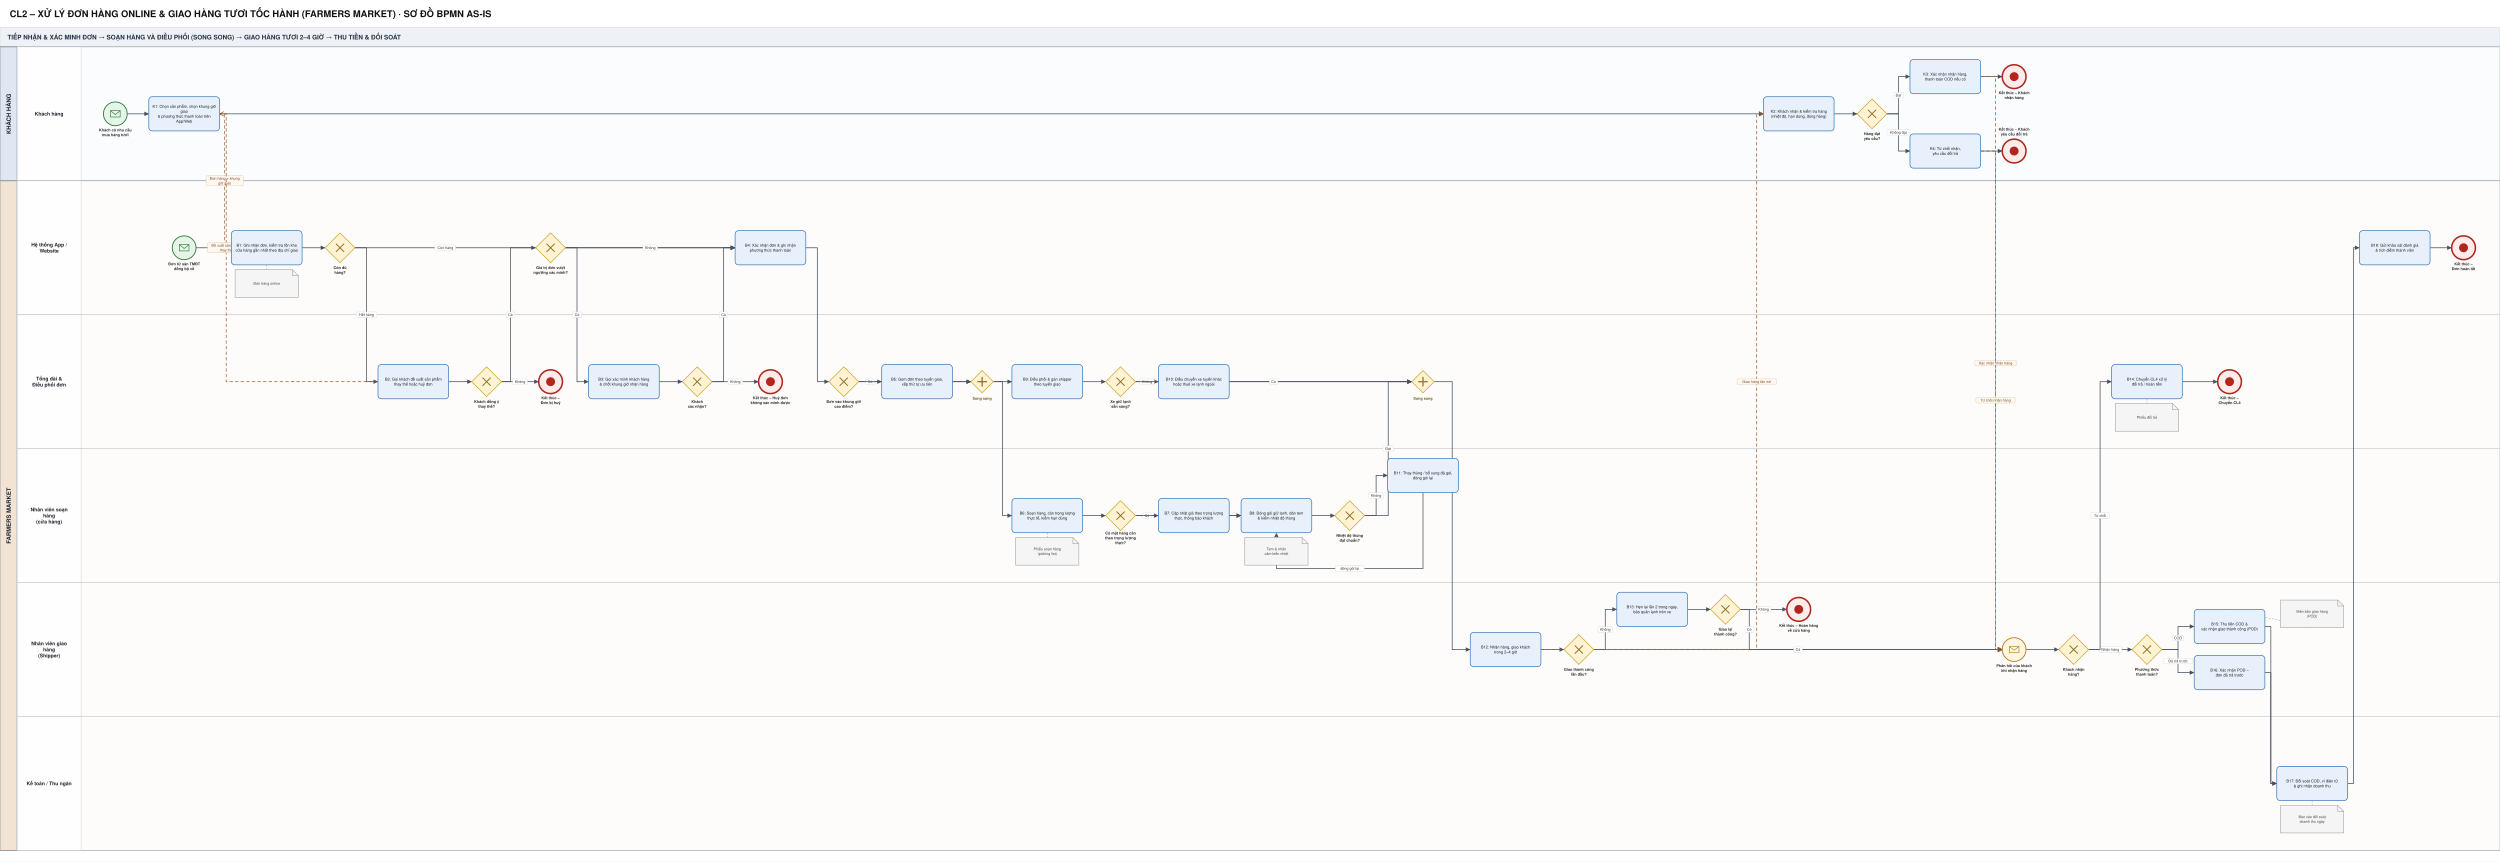
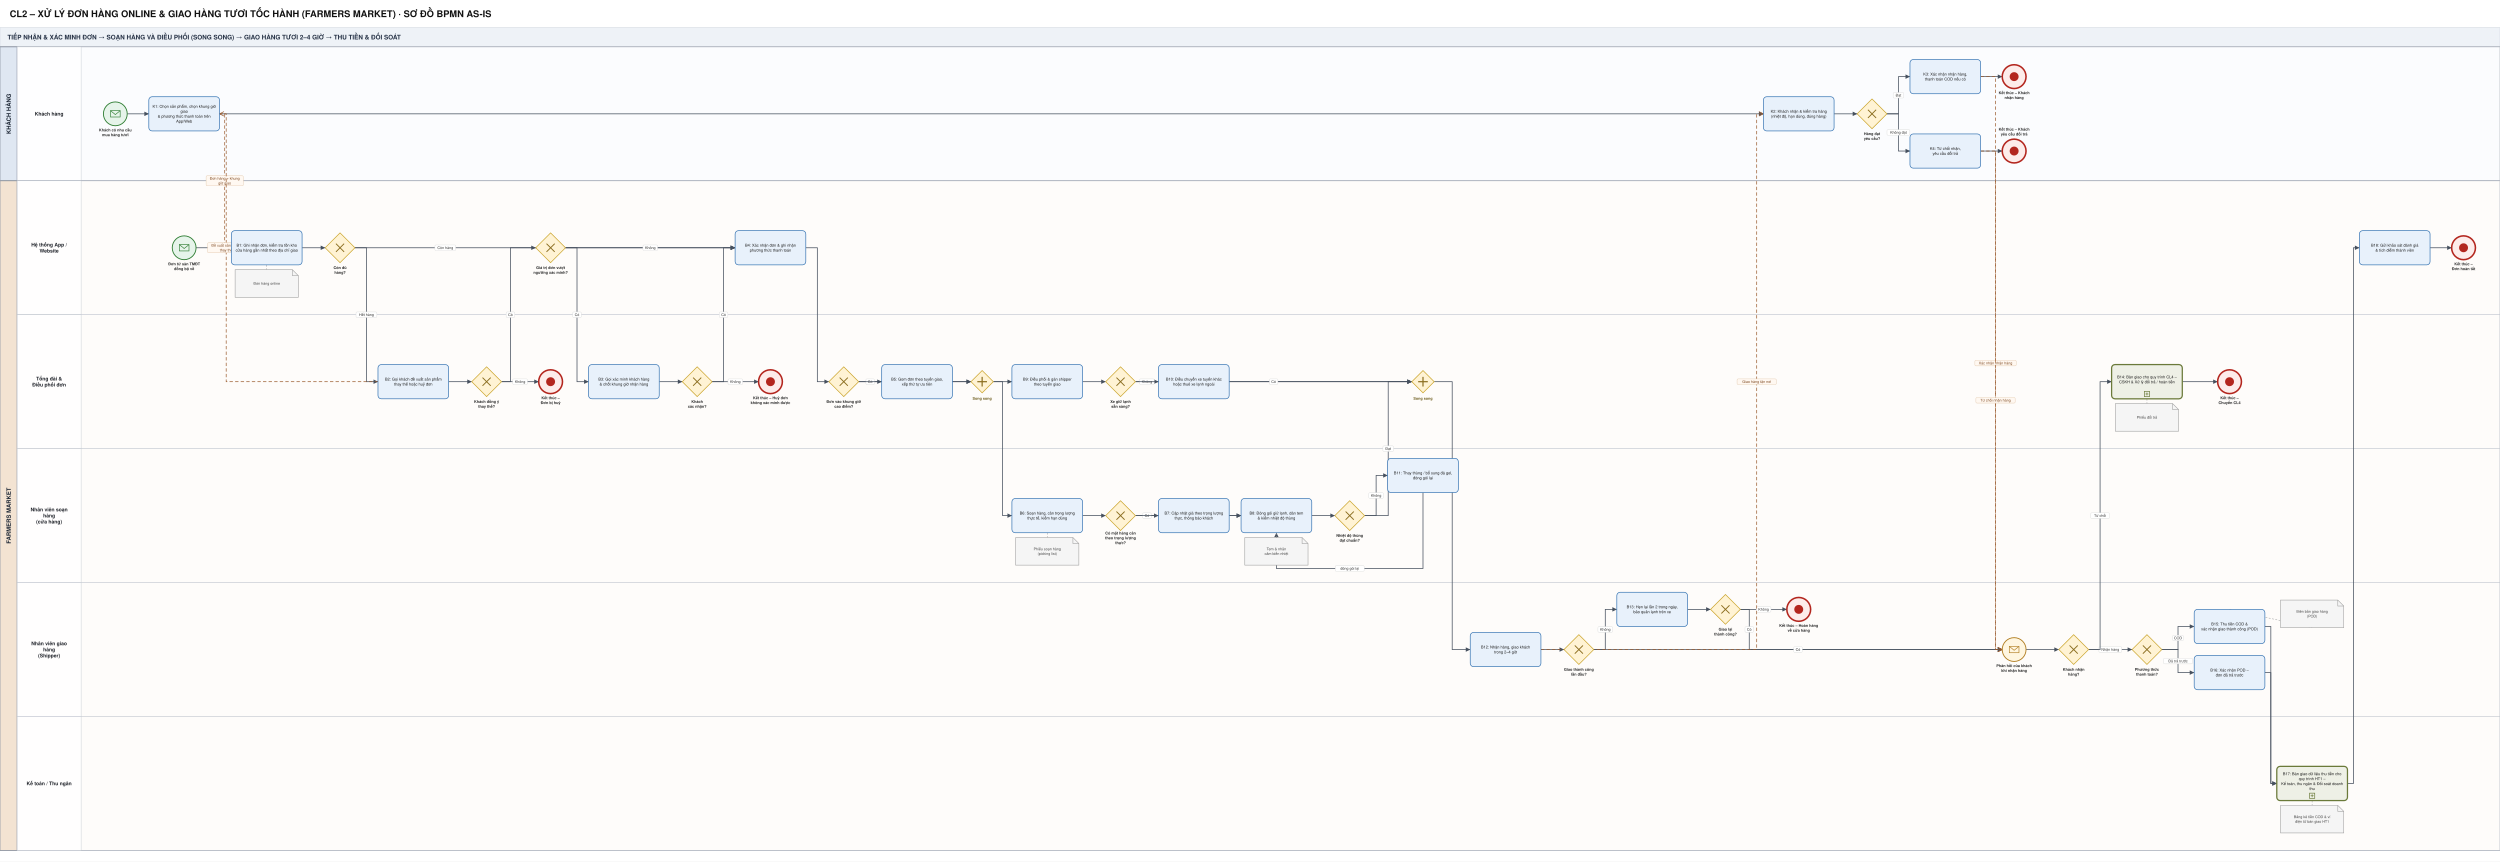
<svg xmlns="http://www.w3.org/2000/svg" width="6720" height="2316" viewBox="0 0 6720 2316" font-family="Helvetica, Arial, sans-serif">
  <rect width="6720" height="2316" fill="#ffffff" />
  <text x="26" y="46" font-size="25" font-weight="bold" fill="#111">CL2 – XỬ LÝ ĐƠN HÀNG ONLINE &amp; GIAO HÀNG TƯƠI TỐC HÀNH (FARMERS MARKET) · SƠ ĐỒ BPMN AS-IS</text>
  <rect x="0" y="74.0" width="6720" height="52" fill="#eef2f7" stroke="#c3c9d2" />
  <text x="20" y="106.0" font-size="17" font-weight="bold" fill="#243044">TIẾP NHẬN &amp; XÁC MINH ĐƠN → SOẠN HÀNG VÀ ĐIỀU PHỐI (SONG SONG) → GIAO HÀNG TƯƠI 2–4 GIỜ → THU TIỀN &amp; ĐỐI SOÁT</text>
  <rect x="0" y="126.0" width="6720" height="360.0" fill="#f7f9fc" stroke="#8b93a1" stroke-width="2" />
  <rect x="0" y="126.0" width="46" height="360.0" fill="#dfe7f2" stroke="#8b93a1" stroke-width="2" />
  <text transform="translate(29.0,306.0) rotate(-90)" font-size="16" font-weight="bold" text-anchor="middle" fill="#1d2735">KHÁCH HÀNG</text>
  <rect x="46" y="126.0" width="6674" height="360" fill="#ffffff" fill-opacity="0.55" stroke="#b9c0ca" />
  <rect x="46" y="126.0" width="172" height="360" fill="#ffffff" fill-opacity="0.8" stroke="#b9c0ca" />
  <text x="132.0" y="310.7" font-size="13.5" text-anchor="middle" fill="#20232a" font-weight="bold">Khách hàng</text>
  <rect x="0" y="486.0" width="6720" height="1800.0" fill="#fdf8f3" stroke="#8b93a1" stroke-width="2" />
  <rect x="0" y="486.0" width="46" height="1800.0" fill="#f3e3d2" stroke="#8b93a1" stroke-width="2" />
  <text transform="translate(29.0,1386.0) rotate(-90)" font-size="16" font-weight="bold" text-anchor="middle" fill="#1d2735">FARMERS MARKET</text>
  <rect x="46" y="486.0" width="6674" height="360" fill="#ffffff" fill-opacity="0.55" stroke="#b9c0ca" />
  <rect x="46" y="486.0" width="172" height="360" fill="#ffffff" fill-opacity="0.8" stroke="#b9c0ca" />
  <text x="132.0" y="662.6" font-size="13.5" text-anchor="middle" fill="#20232a" font-weight="bold">Hệ thống App /</text>
  <text x="132.0" y="678.9" font-size="13.5" text-anchor="middle" fill="#20232a" font-weight="bold">Website</text>
  <rect x="46" y="846.0" width="6674" height="360" fill="#ffffff" fill-opacity="0.55" stroke="#b9c0ca" />
  <rect x="46" y="846.0" width="172" height="360" fill="#ffffff" fill-opacity="0.8" stroke="#b9c0ca" />
  <text x="132.0" y="1022.6" font-size="13.5" text-anchor="middle" fill="#20232a" font-weight="bold">Tổng đài &amp;</text>
  <text x="132.0" y="1038.9" font-size="13.5" text-anchor="middle" fill="#20232a" font-weight="bold">Điều phối đơn</text>
  <rect x="46" y="1206.0" width="6674" height="360" fill="#ffffff" fill-opacity="0.55" stroke="#b9c0ca" />
  <rect x="46" y="1206.0" width="172" height="360" fill="#ffffff" fill-opacity="0.8" stroke="#b9c0ca" />
  <text x="132.0" y="1374.4" font-size="13.5" text-anchor="middle" fill="#20232a" font-weight="bold">Nhân viên soạn</text>
  <text x="132.0" y="1390.7" font-size="13.5" text-anchor="middle" fill="#20232a" font-weight="bold">hàng</text>
  <text x="132.0" y="1407.0" font-size="13.5" text-anchor="middle" fill="#20232a" font-weight="bold">(cửa hàng)</text>
  <rect x="46" y="1566.0" width="6674" height="360" fill="#ffffff" fill-opacity="0.55" stroke="#b9c0ca" />
  <rect x="46" y="1566.0" width="172" height="360" fill="#ffffff" fill-opacity="0.8" stroke="#b9c0ca" />
  <text x="132.0" y="1734.4" font-size="13.5" text-anchor="middle" fill="#20232a" font-weight="bold">Nhân viên giao</text>
  <text x="132.0" y="1750.7" font-size="13.5" text-anchor="middle" fill="#20232a" font-weight="bold">hàng</text>
  <text x="132.0" y="1767.0" font-size="13.5" text-anchor="middle" fill="#20232a" font-weight="bold">(Shipper)</text>
  <rect x="46" y="1926.0" width="6674" height="360" fill="#ffffff" fill-opacity="0.55" stroke="#b9c0ca" />
  <rect x="46" y="1926.0" width="172" height="360" fill="#ffffff" fill-opacity="0.8" stroke="#b9c0ca" />
  <text x="132.0" y="2110.7" font-size="13.5" text-anchor="middle" fill="#20232a" font-weight="bold">Kế toán / Thu ngân</text>
  <path d="M 342.0 306.0 L 400.0 306.0" fill="none" stroke="#46505e" stroke-width="2" />
  <polygon points="400.0,306.0 388.0,300.0 388.0,312.0" fill="#46505e" />
  <path d="M 527.0 666.0 L 622.0 666.0" fill="none" stroke="#46505e" stroke-width="2" />
  <polygon points="622.0,666.0 610.0,660.0 610.0,672.0" fill="#46505e" />
  <path d="M 812.0 666.0 L 874.0 666.0" fill="none" stroke="#46505e" stroke-width="2" />
  <polygon points="874.0,666.0 862.0,660.0 862.0,672.0" fill="#46505e" />
  <path d="M 954.0 666.0 L 985.0 666.0 L 985.0 1026.0 L 1016.0 1026.0" fill="none" stroke="#46505e" stroke-width="2" />
  <polygon points="1016.0,1026.0 1004.0,1020.0 1004.0,1032.0" fill="#46505e" />
  <rect x="957.0" y="838.5" width="56.0" height="15.0" rx="3" fill="#ffffff" stroke="#d8d8d8" />
  <text x="985.0" y="849.4" font-size="9.8" text-anchor="middle" fill="#333">Hết hàng</text>
  <path d="M 954.0 666.0 L 1440.0 666.0" fill="none" stroke="#46505e" stroke-width="2" />
  <polygon points="1440.0,666.0 1428.0,660.0 1428.0,672.0" fill="#46505e" />
  <rect x="1169.0" y="658.5" width="56.0" height="15.0" rx="3" fill="#ffffff" stroke="#d8d8d8" />
  <text x="1197.0" y="669.4" font-size="9.8" text-anchor="middle" fill="#333">Còn hàng</text>
  <path d="M 1206.0 1026.0 L 1268.0 1026.0" fill="none" stroke="#46505e" stroke-width="2" />
  <polygon points="1268.0,1026.0 1256.0,1020.0 1256.0,1032.0" fill="#46505e" />
  <path d="M 1348.0 1026.0 L 1448.0 1026.0" fill="none" stroke="#46505e" stroke-width="2" />
  <polygon points="1448.0,1026.0 1436.0,1020.0 1436.0,1032.0" fill="#46505e" />
  <rect x="1378.2" y="1018.5" width="39.5" height="15.0" rx="3" fill="#ffffff" stroke="#d8d8d8" />
  <text x="1398.0" y="1029.4" font-size="9.8" text-anchor="middle" fill="#333">Không</text>
  <path d="M 1348.0 1026.0 L 1372.0 1026.0 L 1372.0 666.0 L 1976.0 666.0" fill="none" stroke="#46505e" stroke-width="2" />
  <polygon points="1976.0,666.0 1964.0,660.0 1964.0,672.0" fill="#46505e" />
  <rect x="1360.5" y="838.5" width="23.0" height="15.0" rx="3" fill="#ffffff" stroke="#d8d8d8" />
  <text x="1372.0" y="849.4" font-size="9.8" text-anchor="middle" fill="#333">Có</text>
  <path d="M 1520.0 666.0 L 1551.0 666.0 L 1551.0 1026.0 L 1582.0 1026.0" fill="none" stroke="#46505e" stroke-width="2" />
  <polygon points="1582.0,1026.0 1570.0,1020.0 1570.0,1032.0" fill="#46505e" />
  <rect x="1539.5" y="838.5" width="23.0" height="15.0" rx="3" fill="#ffffff" stroke="#d8d8d8" />
  <text x="1551.0" y="849.4" font-size="9.8" text-anchor="middle" fill="#333">Có</text>
  <path d="M 1520.0 666.0 L 1976.0 666.0" fill="none" stroke="#46505e" stroke-width="2" />
  <polygon points="1976.0,666.0 1964.0,660.0 1964.0,672.0" fill="#46505e" />
  <rect x="1728.2" y="658.5" width="39.5" height="15.0" rx="3" fill="#ffffff" stroke="#d8d8d8" />
  <text x="1748.0" y="669.4" font-size="9.8" text-anchor="middle" fill="#333">Không</text>
  <path d="M 1772.0 1026.0 L 1834.0 1026.0" fill="none" stroke="#46505e" stroke-width="2" />
  <polygon points="1834.0,1026.0 1822.0,1020.0 1822.0,1032.0" fill="#46505e" />
  <path d="M 1914.0 1026.0 L 2039.0 1026.0" fill="none" stroke="#46505e" stroke-width="2" />
  <polygon points="2039.0,1026.0 2027.0,1020.0 2027.0,1032.0" fill="#46505e" />
  <rect x="1956.8" y="1018.5" width="39.5" height="15.0" rx="3" fill="#ffffff" stroke="#d8d8d8" />
  <text x="1976.5" y="1029.4" font-size="9.8" text-anchor="middle" fill="#333">Không</text>
  <path d="M 1914.0 1026.0 L 1945.0 1026.0 L 1945.0 666.0 L 1976.0 666.0" fill="none" stroke="#46505e" stroke-width="2" />
  <polygon points="1976.0,666.0 1964.0,660.0 1964.0,672.0" fill="#46505e" />
  <rect x="1933.5" y="838.5" width="23.0" height="15.0" rx="3" fill="#ffffff" stroke="#d8d8d8" />
  <text x="1945.0" y="849.4" font-size="9.8" text-anchor="middle" fill="#333">Có</text>
  <path d="M 2166.0 666.0 L 2197.0 666.0 L 2197.0 1026.0 L 2228.0 1026.0" fill="none" stroke="#46505e" stroke-width="2" />
  <polygon points="2228.0,1026.0 2216.0,1020.0 2216.0,1032.0" fill="#46505e" />
  <path d="M 2308.0 1026.0 L 2370.0 1026.0" fill="none" stroke="#46505e" stroke-width="2" />
  <polygon points="2370.0,1026.0 2358.0,1020.0 2358.0,1032.0" fill="#46505e" />
  <rect x="2327.5" y="1018.5" width="23.0" height="15.0" rx="3" fill="#ffffff" stroke="#d8d8d8" />
  <text x="2339.0" y="1029.4" font-size="9.8" text-anchor="middle" fill="#333">Có</text>
  <path d="M 2560.0 1026.0 L 2610.0 1026.0" fill="none" stroke="#46505e" stroke-width="2" />
  <polygon points="2610.0,1026.0 2598.0,1020.0 2598.0,1032.0" fill="#46505e" />
  <path d="M 2308.0 1026.0 L 2610.0 1026.0" fill="none" stroke="#46505e" stroke-width="2" />
  <polygon points="2610.0,1026.0 2598.0,1020.0 2598.0,1032.0" fill="#46505e" />
  <rect x="2439.2" y="1018.5" width="39.5" height="15.0" rx="3" fill="#ffffff" stroke="#d8d8d8" />
  <text x="2459.0" y="1029.4" font-size="9.8" text-anchor="middle" fill="#333">Không</text>
  <path d="M 2670.0 1026.0 L 2695.0 1026.0 L 2695.0 1386.0 L 2720.0 1386.0" fill="none" stroke="#46505e" stroke-width="2" />
  <polygon points="2720.0,1386.0 2708.0,1380.0 2708.0,1392.0" fill="#46505e" />
  <path d="M 2670.0 1026.0 L 2720.0 1026.0" fill="none" stroke="#46505e" stroke-width="2" />
  <polygon points="2720.0,1026.0 2708.0,1020.0 2708.0,1032.0" fill="#46505e" />
  <path d="M 2910.0 1386.0 L 2972.0 1386.0" fill="none" stroke="#46505e" stroke-width="2" />
  <polygon points="2972.0,1386.0 2960.0,1380.0 2960.0,1392.0" fill="#46505e" />
  <path d="M 3052.0 1386.0 L 3114.0 1386.0" fill="none" stroke="#46505e" stroke-width="2" />
  <polygon points="3114.0,1386.0 3102.0,1380.0 3102.0,1392.0" fill="#46505e" />
  <rect x="3071.5" y="1378.5" width="23.0" height="15.0" rx="3" fill="#ffffff" stroke="#d8d8d8" />
  <text x="3083.0" y="1389.4" font-size="9.8" text-anchor="middle" fill="#333">Có</text>
  <path d="M 3304.0 1386.0 L 3336.0 1386.0" fill="none" stroke="#46505e" stroke-width="2" />
  <polygon points="3336.0,1386.0 3324.0,1380.0 3324.0,1392.0" fill="#46505e" />
  <path d="M 3052.0 1386.0 L 3336.0 1386.0" fill="none" stroke="#46505e" stroke-width="2" />
  <polygon points="3336.0,1386.0 3324.0,1380.0 3324.0,1392.0" fill="#46505e" />
  <rect x="3174.2" y="1378.5" width="39.5" height="15.0" rx="3" fill="#ffffff" stroke="#d8d8d8" />
  <text x="3194.0" y="1389.4" font-size="9.8" text-anchor="middle" fill="#333">Không</text>
  <path d="M 3526.0 1386.0 L 3588.0 1386.0" fill="none" stroke="#46505e" stroke-width="2" />
  <polygon points="3588.0,1386.0 3576.0,1380.0 3576.0,1392.0" fill="#46505e" />
  <path d="M 3668.0 1386.0 L 3699.0 1386.0 L 3699.0 1278.0 L 3730.0 1278.0" fill="none" stroke="#46505e" stroke-width="2" />
  <polygon points="3730.0,1278.0 3718.0,1272.0 3718.0,1284.0" fill="#46505e" />
  <rect x="3679.2" y="1324.5" width="39.5" height="15.0" rx="3" fill="#ffffff" stroke="#d8d8d8" />
  <text x="3699.0" y="1335.4" font-size="9.8" text-anchor="middle" fill="#333">Không</text>
  <path d="M 3825.0 1324.0 L 3825.0 1528.0 L 3431.0 1528.0 L 3431.0 1432.0" fill="none" stroke="#46505e" stroke-width="2" />
  <polygon points="3431.0,1432.0 3425.0,1444.0 3437.0,1444.0" fill="#46505e" />
  <rect x="3589.0" y="1520.5" width="78.0" height="15.0" rx="3" fill="#ffffff" stroke="#d8d8d8" />
  <text x="3628.0" y="1531.4" font-size="9.8" text-anchor="middle" fill="#333">đóng gói lại</text>
  <path d="M 3668.0 1386.0 L 3731.5 1386.0 L 3731.5 1026.0 L 3795.0 1026.0" fill="none" stroke="#46505e" stroke-width="2" />
  <polygon points="3795.0,1026.0 3783.0,1020.0 3783.0,1032.0" fill="#46505e" />
  <rect x="3717.2" y="1198.5" width="28.5" height="15.0" rx="3" fill="#ffffff" stroke="#d8d8d8" />
  <text x="3731.5" y="1209.4" font-size="9.8" text-anchor="middle" fill="#333">Đạt</text>
  <path d="M 2910.0 1026.0 L 2972.0 1026.0" fill="none" stroke="#46505e" stroke-width="2" />
  <polygon points="2972.0,1026.0 2960.0,1020.0 2960.0,1032.0" fill="#46505e" />
  <path d="M 3052.0 1026.0 L 3114.0 1026.0" fill="none" stroke="#46505e" stroke-width="2" />
  <polygon points="3114.0,1026.0 3102.0,1020.0 3102.0,1032.0" fill="#46505e" />
  <rect x="3063.2" y="1018.5" width="39.5" height="15.0" rx="3" fill="#ffffff" stroke="#d8d8d8" />
  <text x="3083.0" y="1029.4" font-size="9.8" text-anchor="middle" fill="#333">Không</text>
  <path d="M 3304.0 1026.0 L 3795.0 1026.0" fill="none" stroke="#46505e" stroke-width="2" />
  <polygon points="3795.0,1026.0 3783.0,1020.0 3783.0,1032.0" fill="#46505e" />
  <path d="M 3052.0 1026.0 L 3795.0 1026.0" fill="none" stroke="#46505e" stroke-width="2" />
  <polygon points="3795.0,1026.0 3783.0,1020.0 3783.0,1032.0" fill="#46505e" />
  <rect x="3412.0" y="1018.5" width="23.0" height="15.0" rx="3" fill="#ffffff" stroke="#d8d8d8" />
  <text x="3423.5" y="1029.4" font-size="9.8" text-anchor="middle" fill="#333">Có</text>
  <path d="M 3855.0 1026.0 L 3903.5 1026.0 L 3903.5 1746.0 L 3952.0 1746.0" fill="none" stroke="#46505e" stroke-width="2" />
  <polygon points="3952.0,1746.0 3940.0,1740.0 3940.0,1752.0" fill="#46505e" />
  <path d="M 4142.0 1746.0 L 4204.0 1746.0" fill="none" stroke="#46505e" stroke-width="2" />
  <polygon points="4204.0,1746.0 4192.0,1740.0 4192.0,1752.0" fill="#46505e" />
  <path d="M 4284.0 1746.0 L 4315.0 1746.0 L 4315.0 1638.0 L 4346.0 1638.0" fill="none" stroke="#46505e" stroke-width="2" />
  <polygon points="4346.0,1638.0 4334.0,1632.0 4334.0,1644.0" fill="#46505e" />
  <rect x="4295.2" y="1684.5" width="39.5" height="15.0" rx="3" fill="#ffffff" stroke="#d8d8d8" />
  <text x="4315.0" y="1695.4" font-size="9.8" text-anchor="middle" fill="#333">Không</text>
  <path d="M 4536.0 1638.0 L 4598.0 1638.0" fill="none" stroke="#46505e" stroke-width="2" />
  <polygon points="4598.0,1638.0 4586.0,1632.0 4586.0,1644.0" fill="#46505e" />
  <path d="M 4678.0 1638.0 L 4803.0 1638.0" fill="none" stroke="#46505e" stroke-width="2" />
  <polygon points="4803.0,1638.0 4791.0,1632.0 4791.0,1644.0" fill="#46505e" />
  <rect x="4720.8" y="1630.5" width="39.5" height="15.0" rx="3" fill="#ffffff" stroke="#d8d8d8" />
  <text x="4740.5" y="1641.4" font-size="9.8" text-anchor="middle" fill="#333">Không</text>
  <path d="M 4678.0 1638.0 L 4702.0 1638.0 L 4702.0 1746.0 L 5382.0 1746.0" fill="none" stroke="#46505e" stroke-width="2" />
  <polygon points="5382.0,1746.0 5370.0,1740.0 5370.0,1752.0" fill="#46505e" />
  <rect x="4690.5" y="1684.5" width="23.0" height="15.0" rx="3" fill="#ffffff" stroke="#d8d8d8" />
  <text x="4702.0" y="1695.4" font-size="9.8" text-anchor="middle" fill="#333">Có</text>
  <path d="M 590.0 306.0 L 4740.0 306.0" fill="none" stroke="#46505e" stroke-width="2" />
  <polygon points="4740.0,306.0 4728.0,300.0 4728.0,312.0" fill="#46505e" />
  <path d="M 4930.0 306.0 L 4992.0 306.0" fill="none" stroke="#46505e" stroke-width="2" />
  <polygon points="4992.0,306.0 4980.0,300.0 4980.0,312.0" fill="#46505e" />
  <path d="M 5072.0 306.0 L 5103.0 306.0 L 5103.0 206.0 L 5134.0 206.0" fill="none" stroke="#46505e" stroke-width="2" />
  <polygon points="5134.0,206.0 5122.0,200.0 5122.0,212.0" fill="#46505e" />
  <rect x="5088.8" y="248.5" width="28.5" height="15.0" rx="3" fill="#ffffff" stroke="#d8d8d8" />
  <text x="5103.0" y="259.4" font-size="9.8" text-anchor="middle" fill="#333">Đạt</text>
  <path d="M 5072.0 306.0 L 5103.0 306.0 L 5103.0 406.0 L 5134.0 406.0" fill="none" stroke="#46505e" stroke-width="2" />
  <polygon points="5134.0,406.0 5122.0,400.0 5122.0,412.0" fill="#46505e" />
  <rect x="5072.2" y="348.5" width="61.5" height="15.0" rx="3" fill="#ffffff" stroke="#d8d8d8" />
  <text x="5103.0" y="359.4" font-size="9.8" text-anchor="middle" fill="#333">Không đạt</text>
  <path d="M 5324.0 206.0 L 5382.0 206.0" fill="none" stroke="#46505e" stroke-width="2" />
  <polygon points="5382.0,206.0 5370.0,200.0 5370.0,212.0" fill="#46505e" />
  <path d="M 5324.0 406.0 L 5382.0 406.0" fill="none" stroke="#46505e" stroke-width="2" />
  <polygon points="5382.0,406.0 5370.0,400.0 5370.0,412.0" fill="#46505e" />
  <path d="M 5446.0 1746.0 L 5534.0 1746.0" fill="none" stroke="#46505e" stroke-width="2" />
  <polygon points="5534.0,1746.0 5522.0,1740.0 5522.0,1752.0" fill="#46505e" />
  <path d="M 5614.0 1746.0 L 5731.0 1746.0" fill="none" stroke="#46505e" stroke-width="2" />
  <polygon points="5731.0,1746.0 5719.0,1740.0 5719.0,1752.0" fill="#46505e" />
  <rect x="5641.8" y="1738.5" width="61.5" height="15.0" rx="3" fill="#ffffff" stroke="#d8d8d8" />
  <text x="5672.5" y="1749.4" font-size="9.8" text-anchor="middle" fill="#333">Nhận hàng</text>
  <path d="M 5614.0 1746.0 L 5645.0 1746.0 L 5645.0 1026.0 L 5676.0 1026.0" fill="none" stroke="#46505e" stroke-width="2" />
  <polygon points="5676.0,1026.0 5664.0,1020.0 5664.0,1032.0" fill="#46505e" />
  <rect x="5619.8" y="1378.5" width="50.5" height="15.0" rx="3" fill="#ffffff" stroke="#d8d8d8" />
  <text x="5645.0" y="1389.4" font-size="9.8" text-anchor="middle" fill="#333">Từ chối</text>
  <path d="M 4284.0 1746.0 L 5382.0 1746.0" fill="none" stroke="#46505e" stroke-width="2" />
  <polygon points="5382.0,1746.0 5370.0,1740.0 5370.0,1752.0" fill="#46505e" />
  <rect x="4821.5" y="1738.5" width="23.0" height="15.0" rx="3" fill="#ffffff" stroke="#d8d8d8" />
  <text x="4833.0" y="1749.4" font-size="9.8" text-anchor="middle" fill="#333">Có</text>
  <path d="M 5811.0 1746.0 L 5854.5 1746.0 L 5854.5 1684.0 L 5898.0 1684.0" fill="none" stroke="#46505e" stroke-width="2" />
  <polygon points="5898.0,1684.0 5886.0,1678.0 5886.0,1690.0" fill="#46505e" />
  <rect x="5840.2" y="1707.5" width="28.5" height="15.0" rx="3" fill="#ffffff" stroke="#d8d8d8" />
  <text x="5854.5" y="1718.4" font-size="9.8" text-anchor="middle" fill="#333">COD</text>
  <path d="M 5811.0 1746.0 L 5854.5 1746.0 L 5854.5 1808.0 L 5898.0 1808.0" fill="none" stroke="#46505e" stroke-width="2" />
  <polygon points="5898.0,1808.0 5886.0,1802.0 5886.0,1814.0" fill="#46505e" />
  <rect x="5815.5" y="1769.5" width="78.0" height="15.0" rx="3" fill="#ffffff" stroke="#d8d8d8" />
  <text x="5854.5" y="1780.4" font-size="9.8" text-anchor="middle" fill="#333">Đã trả trước</text>
  <path d="M 5866.0 1026.0 L 5961.0 1026.0" fill="none" stroke="#46505e" stroke-width="2" />
  <polygon points="5961.0,1026.0 5949.0,1020.0 5949.0,1032.0" fill="#46505e" />
  <path d="M 6088.0 1684.0 L 6104.0 1684.0 L 6104.0 2106.0 L 6120.0 2106.0" fill="none" stroke="#46505e" stroke-width="2" />
  <polygon points="6120.0,2106.0 6108.0,2100.0 6108.0,2112.0" fill="#46505e" />
  <path d="M 6088.0 1808.0 L 6104.0 1808.0 L 6104.0 2106.0 L 6120.0 2106.0" fill="none" stroke="#46505e" stroke-width="2" />
  <polygon points="6120.0,2106.0 6108.0,2100.0 6108.0,2112.0" fill="#46505e" />
  <path d="M 6310.0 2106.0 L 6326.0 2106.0 L 6326.0 666.0 L 6342.0 666.0" fill="none" stroke="#46505e" stroke-width="2" />
  <polygon points="6342.0,666.0 6330.0,660.0 6330.0,672.0" fill="#46505e" />
  <path d="M 6532.0 666.0 L 6590.0 666.0" fill="none" stroke="#46505e" stroke-width="2" />
  <polygon points="6590.0,666.0 6578.0,660.0 6578.0,672.0" fill="#46505e" />
  <path d="M 590.0 306.0 L 604.0 306.0 L 604.0 666.0 L 622.0 666.0" fill="none" stroke="#9a5b2e" stroke-width="1.9" stroke-dasharray="9,6" />
  <polyline points="610.0,660.0 622.0,666.0 610.0,672.0" fill="none" stroke="#9a5b2e" stroke-width="1.8" />
  <rect x="554.0" y="472.5" width="100.0" height="27.0" rx="3" fill="#fff8f1" stroke="#e0c3a5" />
  <text x="604.0" y="483.1" font-size="9.8" text-anchor="middle" fill="#7c451c">Đơn hàng + khung</text>
  <text x="604.0" y="495.7" font-size="9.8" text-anchor="middle" fill="#7c451c">giờ giao</text>
  <path d="M 1016.0 1026.0 L 608.0 1026.0 L 608.0 306.0 L 590.0 306.0" fill="none" stroke="#9a5b2e" stroke-width="1.9" stroke-dasharray="9,6" />
  <polyline points="602.0,300.0 590.0,306.0 602.0,312.0" fill="none" stroke="#9a5b2e" stroke-width="1.8" />
  <rect x="558.0" y="652.5" width="100.0" height="27.0" rx="3" fill="#fff8f1" stroke="#e0c3a5" />
  <text x="608.0" y="663.1" font-size="9.8" text-anchor="middle" fill="#7c451c">Đề xuất sản phẩm</text>
  <text x="608.0" y="675.7" font-size="9.8" text-anchor="middle" fill="#7c451c">thay thế</text>
  <path d="M 4142.0 1746.0 L 4722.0 1746.0 L 4722.0 306.0 L 4740.0 306.0" fill="none" stroke="#9a5b2e" stroke-width="1.9" stroke-dasharray="9,6" />
  <polyline points="4728.0,300.0 4740.0,306.0 4728.0,312.0" fill="none" stroke="#9a5b2e" stroke-width="1.8" />
  <rect x="4669.2" y="1018.5" width="105.5" height="15.0" rx="3" fill="#fff8f1" stroke="#e0c3a5" />
  <text x="4722.0" y="1029.4" font-size="9.8" text-anchor="middle" fill="#7c451c">Giao hàng tận nơi</text>
  <path d="M 5324.0 206.0 L 5364.0 206.0 L 5364.0 1746.0 L 5382.0 1746.0" fill="none" stroke="#9a5b2e" stroke-width="1.9" stroke-dasharray="9,6" />
  <polyline points="5370.0,1740.0 5382.0,1746.0 5370.0,1752.0" fill="none" stroke="#9a5b2e" stroke-width="1.8" />
  <rect x="5308.5" y="968.5" width="111.0" height="15.0" rx="3" fill="#fff8f1" stroke="#e0c3a5" />
  <text x="5364.0" y="979.4" font-size="9.8" text-anchor="middle" fill="#7c451c">Xác nhận nhận hàng</text>
  <path d="M 5324.0 406.0 L 5364.0 406.0 L 5364.0 1746.0 L 5382.0 1746.0" fill="none" stroke="#9a5b2e" stroke-width="1.9" stroke-dasharray="9,6" />
  <polyline points="5370.0,1740.0 5382.0,1746.0 5370.0,1752.0" fill="none" stroke="#9a5b2e" stroke-width="1.8" />
  <rect x="5311.2" y="1068.5" width="105.5" height="15.0" rx="3" fill="#fff8f1" stroke="#e0c3a5" />
  <text x="5364.0" y="1079.4" font-size="9.8" text-anchor="middle" fill="#7c451c">Từ chối nhận hàng</text>
  <path d="M 717.0 712.0 L 717.0 725.0" fill="none" stroke="#a0a0a0" stroke-width="1.4" stroke-dasharray="5,4" />
  <path d="M 2815.0 1432.0 L 2815.0 1445.0" fill="none" stroke="#a0a0a0" stroke-width="1.4" stroke-dasharray="5,4" />
  <path d="M 3431.0 1432.0 L 3431.0 1445.0" fill="none" stroke="#a0a0a0" stroke-width="1.4" stroke-dasharray="5,4" />
  <path d="M 5771.0 1072.0 L 5771.0 1085.0" fill="none" stroke="#a0a0a0" stroke-width="1.4" stroke-dasharray="5,4" />
  <path d="M 5993.0 1638.0 L 6215.0 1687.0" fill="none" stroke="#a0a0a0" stroke-width="1.4" stroke-dasharray="5,4" />
  <path d="M 6215.0 2152.0 L 6215.0 2165.0" fill="none" stroke="#a0a0a0" stroke-width="1.4" stroke-dasharray="5,4" />
  <circle cx="310.0" cy="306.0" r="32" fill="#e6f4ea" stroke="#2e7d32" stroke-width="2.4" />
  <rect x="297.0" y="297.5" width="26" height="17" fill="none" stroke="#2e7d32" stroke-width="1.7" />
  <path d="M 297.0 297.5 L 310.0 308.0 L 323.0 297.5" fill="none" stroke="#2e7d32" stroke-width="1.7" />
  <text x="310.0" y="353.1" font-size="10.2" text-anchor="middle" fill="#2b2b2b" font-weight="bold">Khách có nhu cầu</text>
  <text x="310.0" y="366.1" font-size="10.2" text-anchor="middle" fill="#2b2b2b" font-weight="bold">mua hàng tươi</text>
  <rect x="400.0" y="260.0" width="190.0" height="92.0" rx="9" fill="#e8f1fb" stroke="#2f6fb0" stroke-width="1.8" />
  <text x="495.0" y="289.7" font-size="10.5" text-anchor="middle" fill="#1a1a1a">K1: Chọn sản phẩm, chọn khung giờ</text>
  <text x="495.0" y="303.0" font-size="10.5" text-anchor="middle" fill="#1a1a1a">giao</text>
  <text x="495.0" y="316.3" font-size="10.5" text-anchor="middle" fill="#1a1a1a">&amp; phương thức thanh toán trên</text>
  <text x="495.0" y="329.6" font-size="10.5" text-anchor="middle" fill="#1a1a1a">App/Web</text>
  <circle cx="495.0" cy="666.0" r="32" fill="#e6f4ea" stroke="#2e7d32" stroke-width="2.4" />
  <rect x="482.0" y="657.5" width="26" height="17" fill="none" stroke="#2e7d32" stroke-width="1.7" />
  <path d="M 482.0 657.5 L 495.0 668.0 L 508.0 657.5" fill="none" stroke="#2e7d32" stroke-width="1.7" />
  <text x="495.0" y="713.1" font-size="10.2" text-anchor="middle" fill="#2b2b2b" font-weight="bold">Đơn từ sàn TMĐT</text>
  <text x="495.0" y="726.1" font-size="10.2" text-anchor="middle" fill="#2b2b2b" font-weight="bold">đồng bộ về</text>
  <rect x="622.0" y="620.0" width="190.0" height="92.0" rx="9" fill="#e8f1fb" stroke="#2f6fb0" stroke-width="1.8" />
  <text x="717.0" y="663.0" font-size="10.5" text-anchor="middle" fill="#1a1a1a">B1: Ghi nhận đơn, kiểm tra tồn kho</text>
  <text x="717.0" y="676.3" font-size="10.5" text-anchor="middle" fill="#1a1a1a">cửa hàng gần nhất theo địa chỉ giao</text>
  <path d="M 632.0 725.0 L 786.0 725.0 L 802.0 741.0 L 802.0 799.0 L 632.0 799.0 Z" fill="#f5f5f5" stroke="#9a9a9a" stroke-width="1.4" />
  <path d="M 786.0 725.0 L 786.0 741.0 L 802.0 741.0" fill="none" stroke="#9a9a9a" stroke-width="1.4" />
  <text x="717.0" y="765.4" font-size="9.8" text-anchor="middle" fill="#444">Đơn hàng online</text>
  <polygon points="914.0,626.0 954.0,666.0 914.0,706.0 874.0,666.0" fill="#fff3d4" stroke="#c9a227" stroke-width="1.8" />
  <path d="M 903.0 655.0 L 925.0 677.0 M 925.0 655.0 L 903.0 677.0" stroke="#8a6d1f" stroke-width="2.5" fill="none" />
  <text x="914.0" y="723.1" font-size="10.2" text-anchor="middle" fill="#2b2b2b" font-weight="bold">Còn đủ</text>
  <text x="914.0" y="736.1" font-size="10.2" text-anchor="middle" fill="#2b2b2b" font-weight="bold">hàng?</text>
  <rect x="1016.0" y="980.0" width="190.0" height="92.0" rx="9" fill="#e8f1fb" stroke="#2f6fb0" stroke-width="1.8" />
  <text x="1111.0" y="1023.0" font-size="10.5" text-anchor="middle" fill="#1a1a1a">B2: Gọi khách đề xuất sản phẩm</text>
  <text x="1111.0" y="1036.3" font-size="10.5" text-anchor="middle" fill="#1a1a1a">thay thế hoặc huỷ đơn</text>
  <polygon points="1308.0,986.0 1348.0,1026.0 1308.0,1066.0 1268.0,1026.0" fill="#fff3d4" stroke="#c9a227" stroke-width="1.8" />
  <path d="M 1297.0 1015.0 L 1319.0 1037.0 M 1319.0 1015.0 L 1297.0 1037.0" stroke="#8a6d1f" stroke-width="2.5" fill="none" />
  <text x="1308.0" y="1083.1" font-size="10.2" text-anchor="middle" fill="#2b2b2b" font-weight="bold">Khách đồng ý</text>
  <text x="1308.0" y="1096.1" font-size="10.2" text-anchor="middle" fill="#2b2b2b" font-weight="bold">thay thế?</text>
  <circle cx="1480.0" cy="1026.0" r="32" fill="#fdecea" stroke="#b3261e" stroke-width="4.2" />
  <circle cx="1480.0" cy="1026.0" r="12" fill="#b3261e" />
  <text x="1480.0" y="1073.1" font-size="10.2" text-anchor="middle" fill="#2b2b2b" font-weight="bold">Kết thúc –</text>
  <text x="1480.0" y="1086.1" font-size="10.2" text-anchor="middle" fill="#2b2b2b" font-weight="bold">Đơn bị huỷ</text>
  <polygon points="1480.0,626.0 1520.0,666.0 1480.0,706.0 1440.0,666.0" fill="#fff3d4" stroke="#c9a227" stroke-width="1.8" />
  <path d="M 1469.0 655.0 L 1491.0 677.0 M 1491.0 655.0 L 1469.0 677.0" stroke="#8a6d1f" stroke-width="2.5" fill="none" />
  <text x="1480.0" y="723.1" font-size="10.2" text-anchor="middle" fill="#2b2b2b" font-weight="bold">Giá trị đơn vượt</text>
  <text x="1480.0" y="736.1" font-size="10.2" text-anchor="middle" fill="#2b2b2b" font-weight="bold">ngưỡng xác minh?</text>
  <rect x="1582.0" y="980.0" width="190.0" height="92.0" rx="9" fill="#e8f1fb" stroke="#2f6fb0" stroke-width="1.8" />
  <text x="1677.0" y="1023.0" font-size="10.5" text-anchor="middle" fill="#1a1a1a">B3: Gọi xác minh khách hàng</text>
  <text x="1677.0" y="1036.3" font-size="10.5" text-anchor="middle" fill="#1a1a1a">&amp; chốt khung giờ nhận hàng</text>
  <polygon points="1874.0,986.0 1914.0,1026.0 1874.0,1066.0 1834.0,1026.0" fill="#fff3d4" stroke="#c9a227" stroke-width="1.8" />
  <path d="M 1863.0 1015.0 L 1885.0 1037.0 M 1885.0 1015.0 L 1863.0 1037.0" stroke="#8a6d1f" stroke-width="2.5" fill="none" />
  <text x="1874.0" y="1083.1" font-size="10.2" text-anchor="middle" fill="#2b2b2b" font-weight="bold">Khách</text>
  <text x="1874.0" y="1096.1" font-size="10.2" text-anchor="middle" fill="#2b2b2b" font-weight="bold">xác nhận?</text>
  <circle cx="2071.0" cy="1026.0" r="32" fill="#fdecea" stroke="#b3261e" stroke-width="4.2" />
  <circle cx="2071.0" cy="1026.0" r="12" fill="#b3261e" />
  <text x="2071.0" y="1073.1" font-size="10.2" text-anchor="middle" fill="#2b2b2b" font-weight="bold">Kết thúc – Huỷ đơn</text>
  <text x="2071.0" y="1086.1" font-size="10.2" text-anchor="middle" fill="#2b2b2b" font-weight="bold">không xác minh được</text>
  <rect x="1976.0" y="620.0" width="190.0" height="92.0" rx="9" fill="#e8f1fb" stroke="#2f6fb0" stroke-width="1.8" />
  <text x="2071.0" y="663.0" font-size="10.5" text-anchor="middle" fill="#1a1a1a">B4: Xác nhận đơn &amp; ghi nhận</text>
  <text x="2071.0" y="676.3" font-size="10.5" text-anchor="middle" fill="#1a1a1a">phương thức thanh toán</text>
  <polygon points="2268.0,986.0 2308.0,1026.0 2268.0,1066.0 2228.0,1026.0" fill="#fff3d4" stroke="#c9a227" stroke-width="1.8" />
  <path d="M 2257.0 1015.0 L 2279.0 1037.0 M 2279.0 1015.0 L 2257.0 1037.0" stroke="#8a6d1f" stroke-width="2.5" fill="none" />
  <text x="2268.0" y="1083.1" font-size="10.2" text-anchor="middle" fill="#2b2b2b" font-weight="bold">Đơn vào khung giờ</text>
  <text x="2268.0" y="1096.1" font-size="10.2" text-anchor="middle" fill="#2b2b2b" font-weight="bold">cao điểm?</text>
  <rect x="2370.0" y="980.0" width="190.0" height="92.0" rx="9" fill="#e8f1fb" stroke="#2f6fb0" stroke-width="1.8" />
  <text x="2465.0" y="1023.0" font-size="10.5" text-anchor="middle" fill="#1a1a1a">B5: Gom đơn theo tuyến giao,</text>
  <text x="2465.0" y="1036.3" font-size="10.5" text-anchor="middle" fill="#1a1a1a">xếp thứ tự ưu tiên</text>
  <polygon points="2640.0,996.0 2670.0,1026.0 2640.0,1056.0 2610.0,1026.0" fill="#fff3d4" stroke="#c9a227" stroke-width="1.8" />
  <path d="M 2627.0 1026.0 L 2653.0 1026.0 M 2640.0 1013.0 L 2640.0 1039.0" stroke="#8a6d1f" stroke-width="3.2" fill="none" />
  <text x="2640.0" y="1074.5" font-size="10.0" text-anchor="middle" fill="#6b5a1a" font-weight="bold">Song song</text>
  <rect x="2720.0" y="1340.0" width="190.0" height="92.0" rx="9" fill="#e8f1fb" stroke="#2f6fb0" stroke-width="1.8" />
  <text x="2815.0" y="1383.0" font-size="10.5" text-anchor="middle" fill="#1a1a1a">B6: Soạn hàng, cân trọng lượng</text>
  <text x="2815.0" y="1396.3" font-size="10.5" text-anchor="middle" fill="#1a1a1a">thực tế, kiểm hạn dùng</text>
  <path d="M 2730.0 1445.0 L 2884.0 1445.0 L 2900.0 1461.0 L 2900.0 1519.0 L 2730.0 1519.0 Z" fill="#f5f5f5" stroke="#9a9a9a" stroke-width="1.4" />
  <path d="M 2884.0 1445.0 L 2884.0 1461.0 L 2900.0 1461.0" fill="none" stroke="#9a9a9a" stroke-width="1.4" />
  <text x="2815.0" y="1479.1" font-size="9.8" text-anchor="middle" fill="#444">Phiếu soạn hàng</text>
  <text x="2815.0" y="1491.7" font-size="9.8" text-anchor="middle" fill="#444">(picking list)</text>
  <rect x="2720.0" y="980.0" width="190.0" height="92.0" rx="9" fill="#e8f1fb" stroke="#2f6fb0" stroke-width="1.8" />
  <text x="2815.0" y="1023.0" font-size="10.5" text-anchor="middle" fill="#1a1a1a">B9: Điều phối &amp; gán shipper</text>
  <text x="2815.0" y="1036.3" font-size="10.5" text-anchor="middle" fill="#1a1a1a">theo tuyến giao</text>
  <polygon points="3012.0,1346.0 3052.0,1386.0 3012.0,1426.0 2972.0,1386.0" fill="#fff3d4" stroke="#c9a227" stroke-width="1.8" />
  <path d="M 3001.0 1375.0 L 3023.0 1397.0 M 3023.0 1375.0 L 3001.0 1397.0" stroke="#8a6d1f" stroke-width="2.5" fill="none" />
  <text x="3012.0" y="1436.6" font-size="10.2" text-anchor="middle" fill="#2b2b2b" font-weight="bold">Có mặt hàng cân</text>
  <text x="3012.0" y="1449.6" font-size="10.2" text-anchor="middle" fill="#2b2b2b" font-weight="bold">theo trọng lượng</text>
  <text x="3012.0" y="1462.6" font-size="10.2" text-anchor="middle" fill="#2b2b2b" font-weight="bold">thực?</text>
  <polygon points="3012.0,986.0 3052.0,1026.0 3012.0,1066.0 2972.0,1026.0" fill="#fff3d4" stroke="#c9a227" stroke-width="1.8" />
  <path d="M 3001.0 1015.0 L 3023.0 1037.0 M 3023.0 1015.0 L 3001.0 1037.0" stroke="#8a6d1f" stroke-width="2.5" fill="none" />
  <text x="3012.0" y="1083.1" font-size="10.2" text-anchor="middle" fill="#2b2b2b" font-weight="bold">Xe giữ lạnh</text>
  <text x="3012.0" y="1096.1" font-size="10.2" text-anchor="middle" fill="#2b2b2b" font-weight="bold">sẵn sàng?</text>
  <rect x="3114.0" y="1340.0" width="190.0" height="92.0" rx="9" fill="#e8f1fb" stroke="#2f6fb0" stroke-width="1.8" />
  <text x="3209.0" y="1383.0" font-size="10.5" text-anchor="middle" fill="#1a1a1a">B7: Cập nhật giá theo trọng lượng</text>
  <text x="3209.0" y="1396.3" font-size="10.5" text-anchor="middle" fill="#1a1a1a">thực, thông báo khách</text>
  <rect x="3114.0" y="980.0" width="190.0" height="92.0" rx="9" fill="#e8f1fb" stroke="#2f6fb0" stroke-width="1.8" />
  <text x="3209.0" y="1023.0" font-size="10.5" text-anchor="middle" fill="#1a1a1a">B10: Điều chuyển xe tuyến khác</text>
  <text x="3209.0" y="1036.3" font-size="10.5" text-anchor="middle" fill="#1a1a1a">hoặc thuê xe lạnh ngoài</text>
  <rect x="3336.0" y="1340.0" width="190.0" height="92.0" rx="9" fill="#e8f1fb" stroke="#2f6fb0" stroke-width="1.8" />
  <text x="3431.0" y="1383.0" font-size="10.5" text-anchor="middle" fill="#1a1a1a">B8: Đóng gói giữ lạnh, dán tem</text>
  <text x="3431.0" y="1396.3" font-size="10.5" text-anchor="middle" fill="#1a1a1a">&amp; kiểm nhiệt độ thùng</text>
  <path d="M 3346.0 1445.0 L 3500.0 1445.0 L 3516.0 1461.0 L 3516.0 1519.0 L 3346.0 1519.0 Z" fill="#f5f5f5" stroke="#9a9a9a" stroke-width="1.4" />
  <path d="M 3500.0 1445.0 L 3500.0 1461.0 L 3516.0 1461.0" fill="none" stroke="#9a9a9a" stroke-width="1.4" />
  <text x="3431.0" y="1479.1" font-size="9.8" text-anchor="middle" fill="#444">Tem &amp; nhãn</text>
  <text x="3431.0" y="1491.7" font-size="9.8" text-anchor="middle" fill="#444">cảm biến nhiệt</text>
  <polygon points="3628.0,1346.0 3668.0,1386.0 3628.0,1426.0 3588.0,1386.0" fill="#fff3d4" stroke="#c9a227" stroke-width="1.8" />
  <path d="M 3617.0 1375.0 L 3639.0 1397.0 M 3639.0 1375.0 L 3617.0 1397.0" stroke="#8a6d1f" stroke-width="2.5" fill="none" />
  <text x="3628.0" y="1443.1" font-size="10.2" text-anchor="middle" fill="#2b2b2b" font-weight="bold">Nhiệt độ thùng</text>
  <text x="3628.0" y="1456.1" font-size="10.2" text-anchor="middle" fill="#2b2b2b" font-weight="bold">đạt chuẩn?</text>
  <rect x="3730.0" y="1232.0" width="190.0" height="92.0" rx="9" fill="#e8f1fb" stroke="#2f6fb0" stroke-width="1.8" />
  <text x="3825.0" y="1275.0" font-size="10.5" text-anchor="middle" fill="#1a1a1a">B11: Thay thùng / bổ sung đá gel,</text>
  <text x="3825.0" y="1288.3" font-size="10.5" text-anchor="middle" fill="#1a1a1a">đóng gói lại</text>
  <polygon points="3825.0,996.0 3855.0,1026.0 3825.0,1056.0 3795.0,1026.0" fill="#fff3d4" stroke="#c9a227" stroke-width="1.8" />
  <path d="M 3812.0 1026.0 L 3838.0 1026.0 M 3825.0 1013.0 L 3825.0 1039.0" stroke="#8a6d1f" stroke-width="3.2" fill="none" />
  <text x="3825.0" y="1074.5" font-size="10.0" text-anchor="middle" fill="#6b5a1a" font-weight="bold">Song song</text>
  <rect x="3952.0" y="1700.0" width="190.0" height="92.0" rx="9" fill="#e8f1fb" stroke="#2f6fb0" stroke-width="1.8" />
  <text x="4047.0" y="1743.0" font-size="10.5" text-anchor="middle" fill="#1a1a1a">B12: Nhận hàng, giao khách</text>
  <text x="4047.0" y="1756.3" font-size="10.5" text-anchor="middle" fill="#1a1a1a">trong 2–4 giờ</text>
  <polygon points="4244.0,1706.0 4284.0,1746.0 4244.0,1786.0 4204.0,1746.0" fill="#fff3d4" stroke="#c9a227" stroke-width="1.8" />
  <path d="M 4233.0 1735.0 L 4255.0 1757.0 M 4255.0 1735.0 L 4233.0 1757.0" stroke="#8a6d1f" stroke-width="2.5" fill="none" />
  <text x="4244.0" y="1803.1" font-size="10.2" text-anchor="middle" fill="#2b2b2b" font-weight="bold">Giao thành công</text>
  <text x="4244.0" y="1816.1" font-size="10.2" text-anchor="middle" fill="#2b2b2b" font-weight="bold">lần đầu?</text>
  <rect x="4346.0" y="1592.0" width="190.0" height="92.0" rx="9" fill="#e8f1fb" stroke="#2f6fb0" stroke-width="1.8" />
  <text x="4441.0" y="1635.0" font-size="10.5" text-anchor="middle" fill="#1a1a1a">B13: Hẹn lại lần 2 trong ngày,</text>
  <text x="4441.0" y="1648.3" font-size="10.5" text-anchor="middle" fill="#1a1a1a">bảo quản lạnh trên xe</text>
  <polygon points="4638.0,1598.0 4678.0,1638.0 4638.0,1678.0 4598.0,1638.0" fill="#fff3d4" stroke="#c9a227" stroke-width="1.8" />
  <path d="M 4627.0 1627.0 L 4649.0 1649.0 M 4649.0 1627.0 L 4627.0 1649.0" stroke="#8a6d1f" stroke-width="2.5" fill="none" />
  <text x="4638.0" y="1695.1" font-size="10.2" text-anchor="middle" fill="#2b2b2b" font-weight="bold">Giao lại</text>
  <text x="4638.0" y="1708.1" font-size="10.2" text-anchor="middle" fill="#2b2b2b" font-weight="bold">thành công?</text>
  <circle cx="4835.0" cy="1638.0" r="32" fill="#fdecea" stroke="#b3261e" stroke-width="4.2" />
  <circle cx="4835.0" cy="1638.0" r="12" fill="#b3261e" />
  <text x="4835.0" y="1685.1" font-size="10.2" text-anchor="middle" fill="#2b2b2b" font-weight="bold">Kết thúc – Hoàn hàng</text>
  <text x="4835.0" y="1698.1" font-size="10.2" text-anchor="middle" fill="#2b2b2b" font-weight="bold">về cửa hàng</text>
  <rect x="4740.0" y="260.0" width="190.0" height="92.0" rx="9" fill="#e8f1fb" stroke="#2f6fb0" stroke-width="1.8" />
  <text x="4835.0" y="303.0" font-size="10.5" text-anchor="middle" fill="#1a1a1a">K2: Khách nhận &amp; kiểm tra hàng</text>
  <text x="4835.0" y="316.3" font-size="10.5" text-anchor="middle" fill="#1a1a1a">(nhiệt độ, hạn dùng, đúng hàng)</text>
  <polygon points="5032.0,266.0 5072.0,306.0 5032.0,346.0 4992.0,306.0" fill="#fff3d4" stroke="#c9a227" stroke-width="1.8" />
  <path d="M 5021.0 295.0 L 5043.0 317.0 M 5043.0 295.0 L 5021.0 317.0" stroke="#8a6d1f" stroke-width="2.5" fill="none" />
  <text x="5032.0" y="363.1" font-size="10.2" text-anchor="middle" fill="#2b2b2b" font-weight="bold">Hàng đạt</text>
  <text x="5032.0" y="376.1" font-size="10.2" text-anchor="middle" fill="#2b2b2b" font-weight="bold">yêu cầu?</text>
  <rect x="5134.0" y="160.0" width="190.0" height="92.0" rx="9" fill="#e8f1fb" stroke="#2f6fb0" stroke-width="1.8" />
  <text x="5229.0" y="203.0" font-size="10.5" text-anchor="middle" fill="#1a1a1a">K3: Xác nhận nhận hàng,</text>
  <text x="5229.0" y="216.3" font-size="10.5" text-anchor="middle" fill="#1a1a1a">thanh toán COD nếu có</text>
  <rect x="5134.0" y="360.0" width="190.0" height="92.0" rx="9" fill="#e8f1fb" stroke="#2f6fb0" stroke-width="1.8" />
  <text x="5229.0" y="403.0" font-size="10.5" text-anchor="middle" fill="#1a1a1a">K4: Từ chối nhận,</text>
  <text x="5229.0" y="416.3" font-size="10.5" text-anchor="middle" fill="#1a1a1a">yêu cầu đổi trả</text>
  <circle cx="5414.0" cy="206.0" r="32" fill="#fdecea" stroke="#b3261e" stroke-width="4.2" />
  <circle cx="5414.0" cy="206.0" r="12" fill="#b3261e" />
  <text x="5414.0" y="253.1" font-size="10.2" text-anchor="middle" fill="#2b2b2b" font-weight="bold">Kết thúc – Khách</text>
  <text x="5414.0" y="266.1" font-size="10.2" text-anchor="middle" fill="#2b2b2b" font-weight="bold">nhận hàng</text>
  <circle cx="5414.0" cy="406.0" r="32" fill="#fdecea" stroke="#b3261e" stroke-width="4.2" />
  <circle cx="5414.0" cy="406.0" r="12" fill="#b3261e" />
  <text x="5414.0" y="351.1" font-size="10.2" text-anchor="middle" fill="#2b2b2b" font-weight="bold">Kết thúc – Khách</text>
  <text x="5414.0" y="364.1" font-size="10.2" text-anchor="middle" fill="#2b2b2b" font-weight="bold">yêu cầu đổi trả</text>
  <circle cx="5414.0" cy="1746.0" r="32" fill="#fff6e0" stroke="#b07d20" stroke-width="2.4" />
  <rect x="5401.0" y="1737.5" width="26" height="17" fill="none" stroke="#b07d20" stroke-width="1.7" />
  <path d="M 5401.0 1737.5 L 5414.0 1748.0 L 5427.0 1737.5" fill="none" stroke="#b07d20" stroke-width="1.7" />
  <text x="5414.0" y="1793.1" font-size="10.2" text-anchor="middle" fill="#2b2b2b" font-weight="bold">Phản hồi của khách</text>
  <text x="5414.0" y="1806.1" font-size="10.2" text-anchor="middle" fill="#2b2b2b" font-weight="bold">khi nhận hàng</text>
  <polygon points="5574.0,1706.0 5614.0,1746.0 5574.0,1786.0 5534.0,1746.0" fill="#fff3d4" stroke="#c9a227" stroke-width="1.8" />
  <path d="M 5563.0 1735.0 L 5585.0 1757.0 M 5585.0 1735.0 L 5563.0 1757.0" stroke="#8a6d1f" stroke-width="2.5" fill="none" />
  <text x="5574.0" y="1803.1" font-size="10.2" text-anchor="middle" fill="#2b2b2b" font-weight="bold">Khách nhận</text>
  <text x="5574.0" y="1816.1" font-size="10.2" text-anchor="middle" fill="#2b2b2b" font-weight="bold">hàng?</text>
  <polygon points="5771.0,1706.0 5811.0,1746.0 5771.0,1786.0 5731.0,1746.0" fill="#fff3d4" stroke="#c9a227" stroke-width="1.8" />
  <path d="M 5760.0 1735.0 L 5782.0 1757.0 M 5782.0 1735.0 L 5760.0 1757.0" stroke="#8a6d1f" stroke-width="2.5" fill="none" />
  <text x="5771.0" y="1803.1" font-size="10.2" text-anchor="middle" fill="#2b2b2b" font-weight="bold">Phương thức</text>
  <text x="5771.0" y="1816.1" font-size="10.2" text-anchor="middle" fill="#2b2b2b" font-weight="bold">thanh toán?</text>
-   <rect x="5676.0" y="980.0" width="190.0" height="92.0" rx="9" fill="#e8f1fb" stroke="#2f6fb0" stroke-width="1.8" />
-   <text x="5771.0" y="1023.0" font-size="10.5" text-anchor="middle" fill="#1a1a1a">B14: Chuyển CL4 xử lý</text>
-   <text x="5771.0" y="1036.3" font-size="10.5" text-anchor="middle" fill="#1a1a1a">đổi trả / hoàn tiền</text>
+   <rect x="5676.0" y="980.0" width="190.0" height="92.0" rx="9" fill="#eef0e6" stroke="#6b7a3a" stroke-width="3.4" />
+   <text x="5771.0" y="1017.0" font-size="10.5" text-anchor="middle" fill="#1a1a1a">B14: Bàn giao cho quy trình CL4 –</text>
+   <text x="5771.0" y="1030.3" font-size="10.5" text-anchor="middle" fill="#1a1a1a">CSKH &amp; Xử lý đổi trả / hoàn tiền</text>
+   <rect x="5764.0" y="1052.0" width="14" height="14" fill="none" stroke="#6b7a3a" stroke-width="1.8" />
+   <path d="M 5767.0 1059.0 L 5775.0 1059.0 M 5771.0 1055.0 L 5771.0 1063.0" stroke="#6b7a3a" stroke-width="1.8" />
  <path d="M 5686.0 1085.0 L 5840.0 1085.0 L 5856.0 1101.0 L 5856.0 1159.0 L 5686.0 1159.0 Z" fill="#f5f5f5" stroke="#9a9a9a" stroke-width="1.4" />
  <path d="M 5840.0 1085.0 L 5840.0 1101.0 L 5856.0 1101.0" fill="none" stroke="#9a9a9a" stroke-width="1.4" />
  <text x="5771.0" y="1125.4" font-size="9.8" text-anchor="middle" fill="#444">Phiếu đổi trả</text>
  <rect x="5898.0" y="1638.0" width="190.0" height="92.0" rx="9" fill="#e8f1fb" stroke="#2f6fb0" stroke-width="1.8" />
  <text x="5993.0" y="1681.0" font-size="10.5" text-anchor="middle" fill="#1a1a1a">B15: Thu tiền COD &amp;</text>
  <text x="5993.0" y="1694.3" font-size="10.5" text-anchor="middle" fill="#1a1a1a">xác nhận giao thành công (POD)</text>
  <rect x="5898.0" y="1762.0" width="190.0" height="92.0" rx="9" fill="#e8f1fb" stroke="#2f6fb0" stroke-width="1.8" />
  <text x="5993.0" y="1805.0" font-size="10.5" text-anchor="middle" fill="#1a1a1a">B16: Xác nhận POD –</text>
  <text x="5993.0" y="1818.3" font-size="10.5" text-anchor="middle" fill="#1a1a1a">đơn đã trả trước</text>
  <circle cx="5993.0" cy="1026.0" r="32" fill="#fdecea" stroke="#b3261e" stroke-width="4.2" />
  <circle cx="5993.0" cy="1026.0" r="12" fill="#b3261e" />
  <text x="5993.0" y="1073.1" font-size="10.2" text-anchor="middle" fill="#2b2b2b" font-weight="bold">Kết thúc –</text>
  <text x="5993.0" y="1086.1" font-size="10.2" text-anchor="middle" fill="#2b2b2b" font-weight="bold">Chuyển CL4</text>
  <path d="M 6130.0 1613.0 L 6284.0 1613.0 L 6300.0 1629.0 L 6300.0 1687.0 L 6130.0 1687.0 Z" fill="#f5f5f5" stroke="#9a9a9a" stroke-width="1.4" />
  <path d="M 6284.0 1613.0 L 6284.0 1629.0 L 6300.0 1629.0" fill="none" stroke="#9a9a9a" stroke-width="1.4" />
  <text x="6215.0" y="1647.1" font-size="9.8" text-anchor="middle" fill="#444">Biên bản giao hàng</text>
  <text x="6215.0" y="1659.7" font-size="9.8" text-anchor="middle" fill="#444">(POD)</text>
-   <rect x="6120.0" y="2060.0" width="190.0" height="92.0" rx="9" fill="#e8f1fb" stroke="#2f6fb0" stroke-width="1.8" />
-   <text x="6215.0" y="2103.0" font-size="10.5" text-anchor="middle" fill="#1a1a1a">B17: Đối soát COD, ví điện tử</text>
-   <text x="6215.0" y="2116.3" font-size="10.5" text-anchor="middle" fill="#1a1a1a">&amp; ghi nhận doanh thu</text>
+   <rect x="6120.0" y="2060.0" width="190.0" height="92.0" rx="9" fill="#eef0e6" stroke="#6b7a3a" stroke-width="3.4" />
+   <text x="6215.0" y="2083.7" font-size="10.5" text-anchor="middle" fill="#1a1a1a">B17: Bàn giao dữ liệu thu tiền cho</text>
+   <text x="6215.0" y="2097.0" font-size="10.5" text-anchor="middle" fill="#1a1a1a">quy trình HT1 –</text>
+   <text x="6215.0" y="2110.3" font-size="10.5" text-anchor="middle" fill="#1a1a1a">Kế toán, thu ngân &amp; Đối soát doanh</text>
+   <text x="6215.0" y="2123.6" font-size="10.5" text-anchor="middle" fill="#1a1a1a">thu</text>
+   <rect x="6208.0" y="2132.0" width="14" height="14" fill="none" stroke="#6b7a3a" stroke-width="1.8" />
+   <path d="M 6211.0 2139.0 L 6219.0 2139.0 M 6215.0 2135.0 L 6215.0 2143.0" stroke="#6b7a3a" stroke-width="1.8" />
  <path d="M 6130.0 2165.0 L 6284.0 2165.0 L 6300.0 2181.0 L 6300.0 2239.0 L 6130.0 2239.0 Z" fill="#f5f5f5" stroke="#9a9a9a" stroke-width="1.4" />
  <path d="M 6284.0 2165.0 L 6284.0 2181.0 L 6300.0 2181.0" fill="none" stroke="#9a9a9a" stroke-width="1.4" />
-   <text x="6215.0" y="2199.1" font-size="9.8" text-anchor="middle" fill="#444">Báo cáo đối soát</text>
-   <text x="6215.0" y="2211.7" font-size="9.8" text-anchor="middle" fill="#444">doanh thu ngày</text>
+   <text x="6215.0" y="2199.1" font-size="9.8" text-anchor="middle" fill="#444">Bảng kê tiền COD &amp; ví</text>
+   <text x="6215.0" y="2211.7" font-size="9.8" text-anchor="middle" fill="#444">điện tử bàn giao HT1</text>
  <rect x="6342.0" y="620.0" width="190.0" height="92.0" rx="9" fill="#e8f1fb" stroke="#2f6fb0" stroke-width="1.8" />
  <text x="6437.0" y="663.0" font-size="10.5" text-anchor="middle" fill="#1a1a1a">B18: Gửi khảo sát đánh giá</text>
  <text x="6437.0" y="676.3" font-size="10.5" text-anchor="middle" fill="#1a1a1a">&amp; tích điểm thành viên</text>
  <circle cx="6622.0" cy="666.0" r="32" fill="#fdecea" stroke="#b3261e" stroke-width="4.2" />
  <circle cx="6622.0" cy="666.0" r="12" fill="#b3261e" />
  <text x="6622.0" y="713.1" font-size="10.2" text-anchor="middle" fill="#2b2b2b" font-weight="bold">Kết thúc –</text>
  <text x="6622.0" y="726.1" font-size="10.2" text-anchor="middle" fill="#2b2b2b" font-weight="bold">Đơn hoàn tất</text>
</svg>
